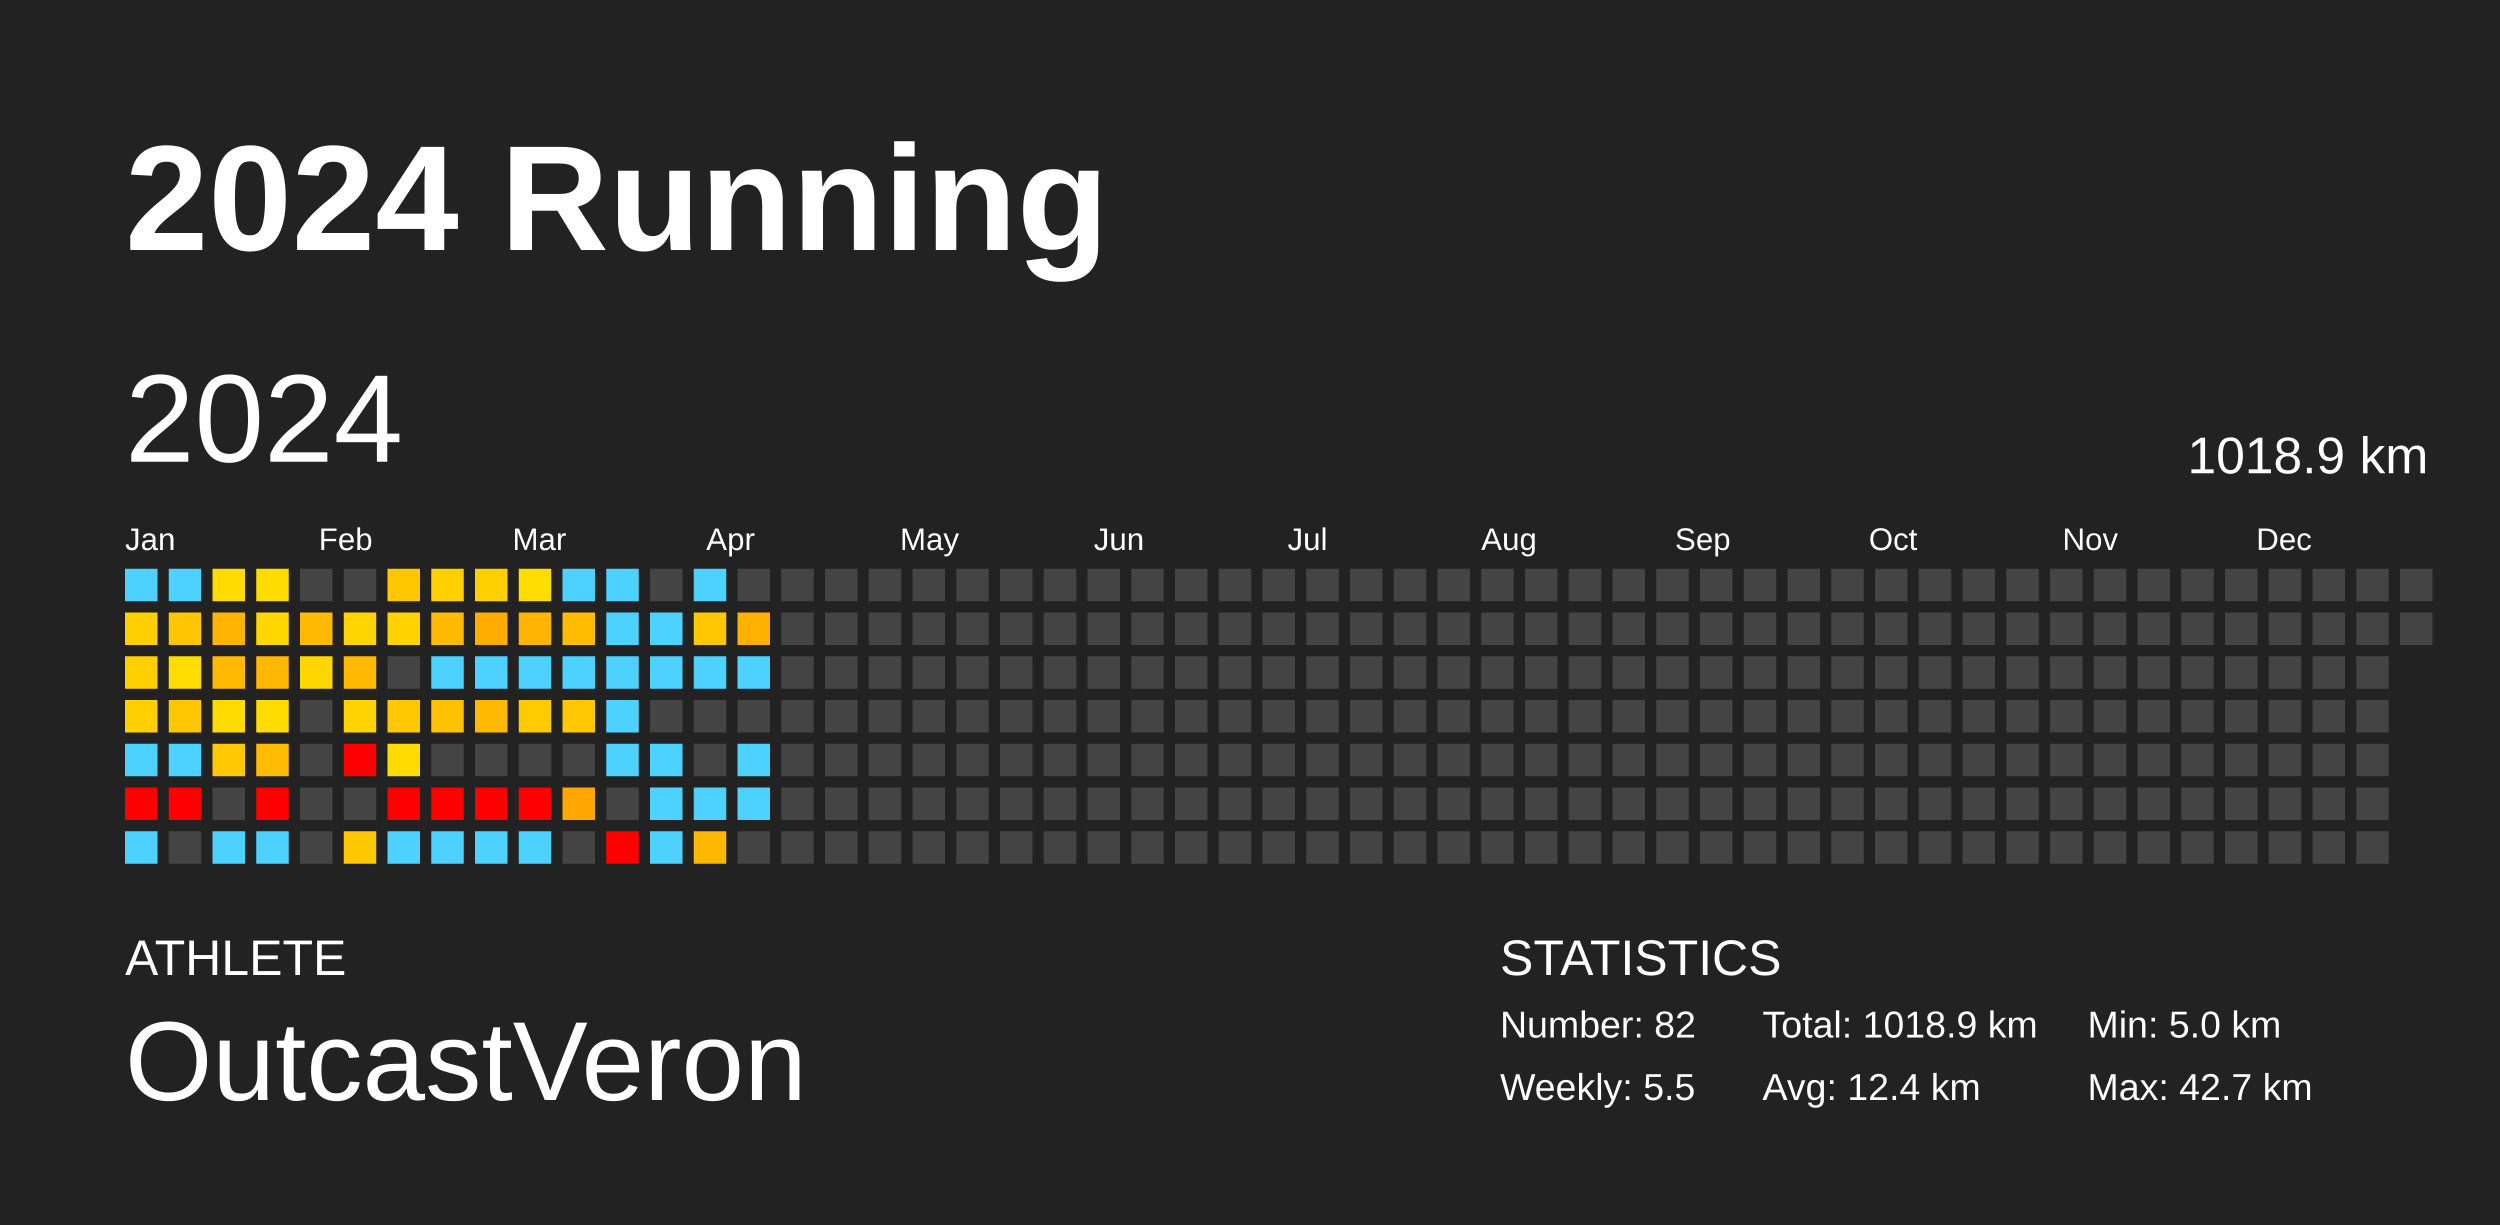
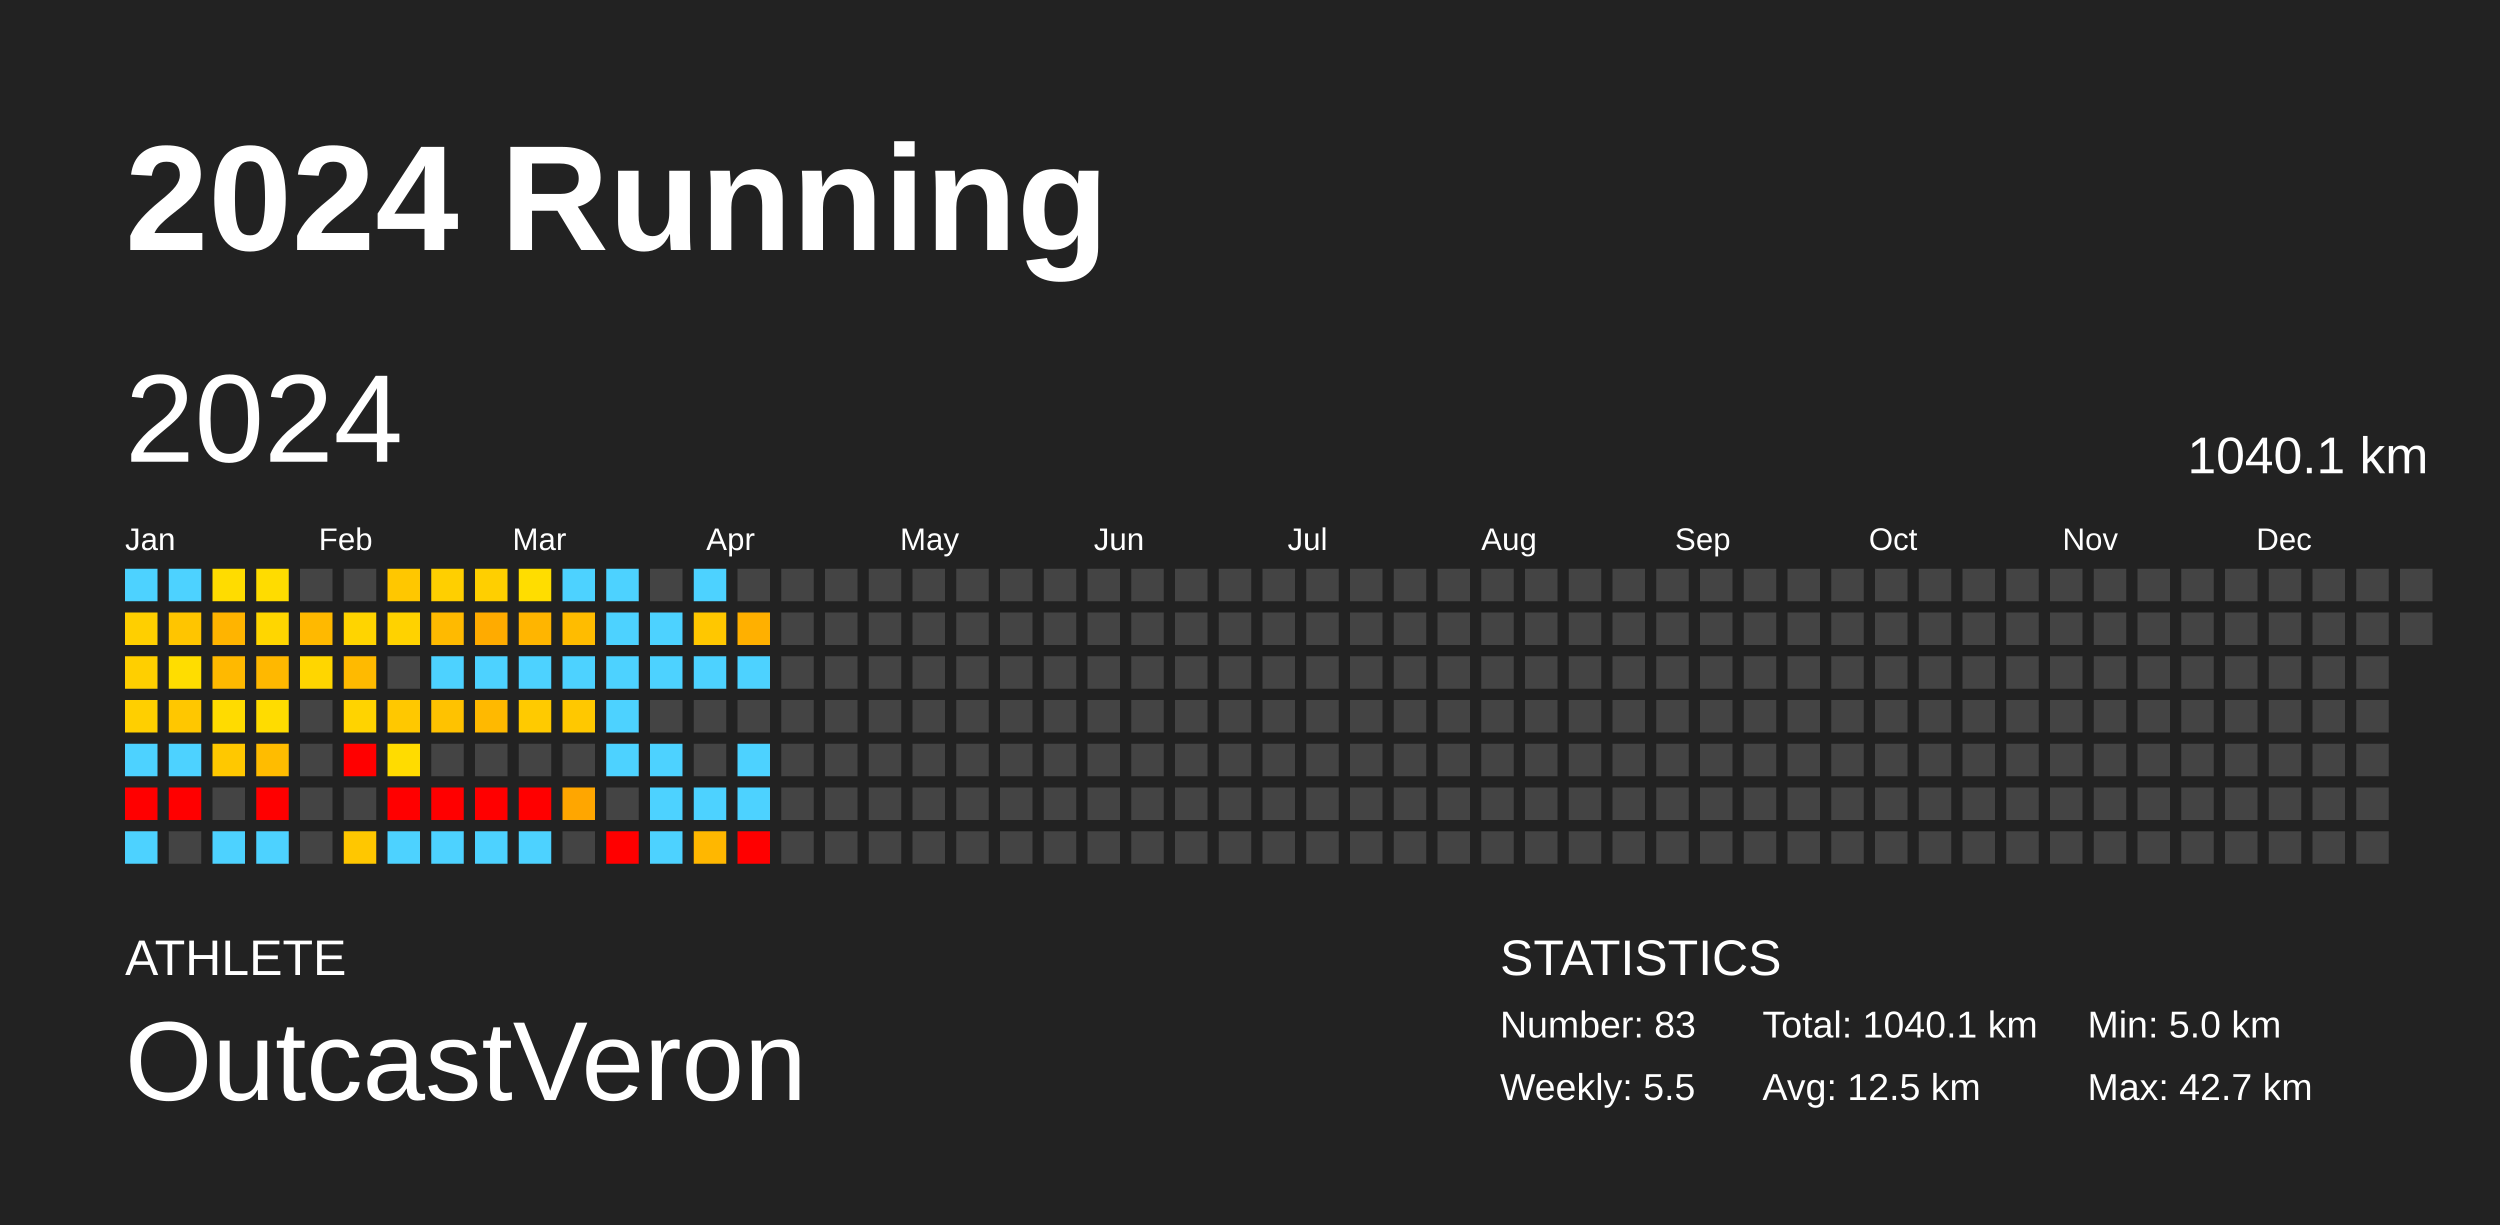
<svg xmlns="http://www.w3.org/2000/svg" baseProfile="full" height="98mm" version="1.1" viewBox="0,0,200,98" width="200mm">
  <defs />
  <rect fill="#222222" height="98" width="200" x="0" y="0" />
  <text fill="#FFFFFF" style="font-size:12px; font-family:Arial; font-weight:bold;" x="10" y="20">2024 Running</text>
  <text fill="#FFFFFF" style="font-size:4px; font-family:Arial" x="10" y="78">ATHLETE</text>
  <text fill="#FFFFFF" style="font-size:9px; font-family:Arial" x="10" y="88">OutcastVeron</text>
  <text fill="#FFFFFF" style="font-size:4px; font-family:Arial" x="120" y="78">STATISTICS</text>
-   <text fill="#FFFFFF" style="font-size:3px; font-family:Arial" x="120" y="83">Number: 82</text>
+   <text fill="#FFFFFF" style="font-size:3px; font-family:Arial" x="120" y="83">Number: 83</text>
  <text fill="#FFFFFF" style="font-size:3px; font-family:Arial" x="120" y="88">Weekly: 5.5</text>
-   <text fill="#FFFFFF" style="font-size:3px; font-family:Arial" x="141" y="83">Total: 1018.9 km</text>
-   <text fill="#FFFFFF" style="font-size:3px; font-family:Arial" x="141" y="88">Avg: 12.4 km</text>
+   <text fill="#FFFFFF" style="font-size:3px; font-family:Arial" x="141" y="83">Total: 1040.1 km</text>
+   <text fill="#FFFFFF" style="font-size:3px; font-family:Arial" x="141" y="88">Avg: 12.5 km</text>
  <text fill="#FFFFFF" style="font-size:3px; font-family:Arial" x="167" y="83">Min: 5.0 km</text>
  <text fill="#FFFFFF" style="font-size:3px; font-family:Arial" x="167" y="88">Max: 42.7 km</text>
  <text dominant-baseline="hanging" fill="#FFFFFF" style="font-size:10.0px; font-family:Arial;" x="10" y="30">2024</text>
-   <text dominant-baseline="hanging" fill="#FFFFFF" style="font-size:4.125px; font-family:Arial;" x="175" y="35">1018.9 km</text>
+   <text dominant-baseline="hanging" fill="#FFFFFF" style="font-size:4.125px; font-family:Arial;" x="175" y="35">1040.1 km</text>
  <text fill="#FFFFFF" style="font-size:2.5px; font-family:Arial" x="10.0" y="44">Jan</text>
  <text fill="#FFFFFF" style="font-size:2.5px; font-family:Arial" x="25.5" y="44">Feb</text>
  <text fill="#FFFFFF" style="font-size:2.5px; font-family:Arial" x="41.0" y="44">Mar</text>
  <text fill="#FFFFFF" style="font-size:2.5px; font-family:Arial" x="56.5" y="44">Apr</text>
  <text fill="#FFFFFF" style="font-size:2.5px; font-family:Arial" x="72.0" y="44">May</text>
  <text fill="#FFFFFF" style="font-size:2.5px; font-family:Arial" x="87.5" y="44">Jun</text>
  <text fill="#FFFFFF" style="font-size:2.5px; font-family:Arial" x="103.0" y="44">Jul</text>
  <text fill="#FFFFFF" style="font-size:2.5px; font-family:Arial" x="118.5" y="44">Aug</text>
  <text fill="#FFFFFF" style="font-size:2.5px; font-family:Arial" x="134.0" y="44">Sep</text>
  <text fill="#FFFFFF" style="font-size:2.5px; font-family:Arial" x="149.5" y="44">Oct</text>
  <text fill="#FFFFFF" style="font-size:2.5px; font-family:Arial" x="165.0" y="44">Nov</text>
  <text fill="#FFFFFF" style="font-size:2.5px; font-family:Arial" x="180.5" y="44">Dec</text>
  <rect fill="#4dd2ff" height="2.6" width="2.6" x="10.0" y="45.5" />
  <rect fill="#ffcf00" height="2.6" width="2.6" x="10.0" y="49.0" />
  <rect fill="#ffcf00" height="2.6" width="2.6" x="10.0" y="52.5" />
  <rect fill="#ffcf00" height="2.6" width="2.6" x="10.0" y="56.0" />
  <rect fill="#4dd2ff" height="2.6" width="2.6" x="10.0" y="59.5" />
  <rect fill="red" height="2.6" width="2.6" x="10.0" y="63.0" />
  <rect fill="#4dd2ff" height="2.6" width="2.6" x="10.0" y="66.5" />
  <rect fill="#4dd2ff" height="2.6" width="2.6" x="13.5" y="45.5" />
  <rect fill="#ffc500" height="2.6" width="2.6" x="13.5" y="49.0" />
  <rect fill="#ffdd00" height="2.6" width="2.6" x="13.5" y="52.5" />
  <rect fill="#ffc700" height="2.6" width="2.6" x="13.5" y="56.0" />
  <rect fill="#4dd2ff" height="2.6" width="2.6" x="13.5" y="59.5" />
  <rect fill="red" height="2.6" width="2.6" x="13.5" y="63.0" />
  <rect fill="#444444" height="2.6" width="2.6" x="13.5" y="66.5" />
  <rect fill="#ffdc00" height="2.6" width="2.6" x="17.0" y="45.5" />
  <rect fill="#ffb400" height="2.6" width="2.6" x="17.0" y="49.0" />
  <rect fill="#ffb900" height="2.6" width="2.6" x="17.0" y="52.5" />
  <rect fill="#ffdb00" height="2.6" width="2.6" x="17.0" y="56.0" />
  <rect fill="#ffc800" height="2.6" width="2.6" x="17.0" y="59.5" />
  <rect fill="#444444" height="2.6" width="2.6" x="17.0" y="63.0" />
  <rect fill="#4dd2ff" height="2.6" width="2.6" x="17.0" y="66.5" />
  <rect fill="#ffdc00" height="2.6" width="2.6" x="20.5" y="45.5" />
  <rect fill="#ffd600" height="2.6" width="2.6" x="20.5" y="49.0" />
  <rect fill="#ffb800" height="2.6" width="2.6" x="20.5" y="52.5" />
  <rect fill="#ffdc00" height="2.6" width="2.6" x="20.5" y="56.0" />
  <rect fill="#ffbc00" height="2.6" width="2.6" x="20.5" y="59.5" />
  <rect fill="red" height="2.6" width="2.6" x="20.5" y="63.0" />
  <rect fill="#4dd2ff" height="2.6" width="2.6" x="20.5" y="66.5" />
  <rect fill="#444444" height="2.6" width="2.6" x="24.0" y="45.5" />
  <rect fill="#ffb900" height="2.6" width="2.6" x="24.0" y="49.0" />
  <rect fill="#ffd600" height="2.6" width="2.6" x="24.0" y="52.5" />
  <rect fill="#444444" height="2.6" width="2.6" x="24.0" y="56.0" />
  <rect fill="#444444" height="2.6" width="2.6" x="24.0" y="59.5" />
  <rect fill="#444444" height="2.6" width="2.6" x="24.0" y="63.0" />
  <rect fill="#444444" height="2.6" width="2.6" x="24.0" y="66.5" />
  <rect fill="#444444" height="2.6" width="2.6" x="27.5" y="45.5" />
  <rect fill="#ffd400" height="2.6" width="2.6" x="27.5" y="49.0" />
  <rect fill="#ffba00" height="2.6" width="2.6" x="27.5" y="52.5" />
  <rect fill="#ffd300" height="2.6" width="2.6" x="27.5" y="56.0" />
  <rect fill="red" height="2.6" width="2.6" x="27.5" y="59.5" />
  <rect fill="#444444" height="2.6" width="2.6" x="27.5" y="63.0" />
  <rect fill="#ffc700" height="2.6" width="2.6" x="27.5" y="66.5" />
  <rect fill="#ffc700" height="2.6" width="2.6" x="31.0" y="45.5" />
  <rect fill="#ffd200" height="2.6" width="2.6" x="31.0" y="49.0" />
  <rect fill="#444444" height="2.6" width="2.6" x="31.0" y="52.5" />
  <rect fill="#ffc800" height="2.6" width="2.6" x="31.0" y="56.0" />
  <rect fill="#ffdc00" height="2.6" width="2.6" x="31.0" y="59.5" />
  <rect fill="red" height="2.6" width="2.6" x="31.0" y="63.0" />
  <rect fill="#4dd2ff" height="2.6" width="2.6" x="31.0" y="66.5" />
  <rect fill="#ffcf00" height="2.6" width="2.6" x="34.5" y="45.5" />
  <rect fill="#ffba00" height="2.6" width="2.6" x="34.5" y="49.0" />
  <rect fill="#4dd2ff" height="2.6" width="2.6" x="34.5" y="52.5" />
  <rect fill="#ffc200" height="2.6" width="2.6" x="34.5" y="56.0" />
  <rect fill="#444444" height="2.6" width="2.6" x="34.5" y="59.5" />
  <rect fill="red" height="2.6" width="2.6" x="34.5" y="63.0" />
  <rect fill="#4dd2ff" height="2.6" width="2.6" x="34.5" y="66.5" />
  <rect fill="#ffcf00" height="2.6" width="2.6" x="38.0" y="45.5" />
  <rect fill="#ffab00" height="2.6" width="2.6" x="38.0" y="49.0" />
  <rect fill="#4dd2ff" height="2.6" width="2.6" x="38.0" y="52.5" />
  <rect fill="#ffb900" height="2.6" width="2.6" x="38.0" y="56.0" />
  <rect fill="#444444" height="2.6" width="2.6" x="38.0" y="59.5" />
  <rect fill="red" height="2.6" width="2.6" x="38.0" y="63.0" />
  <rect fill="#4dd2ff" height="2.6" width="2.6" x="38.0" y="66.5" />
  <rect fill="#ffdd00" height="2.6" width="2.6" x="41.5" y="45.5" />
  <rect fill="#ffb500" height="2.6" width="2.6" x="41.5" y="49.0" />
  <rect fill="#4dd2ff" height="2.6" width="2.6" x="41.5" y="52.5" />
  <rect fill="#ffca00" height="2.6" width="2.6" x="41.5" y="56.0" />
  <rect fill="#444444" height="2.6" width="2.6" x="41.5" y="59.5" />
  <rect fill="red" height="2.6" width="2.6" x="41.5" y="63.0" />
  <rect fill="#4dd2ff" height="2.6" width="2.6" x="41.5" y="66.5" />
  <rect fill="#4dd2ff" height="2.6" width="2.6" x="45.0" y="45.5" />
  <rect fill="#ffbc00" height="2.6" width="2.6" x="45.0" y="49.0" />
  <rect fill="#4dd2ff" height="2.6" width="2.6" x="45.0" y="52.5" />
  <rect fill="#ffc800" height="2.6" width="2.6" x="45.0" y="56.0" />
  <rect fill="#444444" height="2.6" width="2.6" x="45.0" y="59.5" />
  <rect fill="#ffa600" height="2.6" width="2.6" x="45.0" y="63.0" />
  <rect fill="#444444" height="2.6" width="2.6" x="45.0" y="66.5" />
  <rect fill="#4dd2ff" height="2.6" width="2.6" x="48.5" y="45.5" />
  <rect fill="#4dd2ff" height="2.6" width="2.6" x="48.5" y="49.0" />
  <rect fill="#4dd2ff" height="2.6" width="2.6" x="48.5" y="52.5" />
  <rect fill="#4dd2ff" height="2.6" width="2.6" x="48.5" y="56.0" />
  <rect fill="#4dd2ff" height="2.6" width="2.6" x="48.5" y="59.5" />
  <rect fill="#444444" height="2.6" width="2.6" x="48.5" y="63.0" />
  <rect fill="red" height="2.6" width="2.6" x="48.5" y="66.5" />
  <rect fill="#444444" height="2.6" width="2.6" x="52.0" y="45.5" />
  <rect fill="#4dd2ff" height="2.6" width="2.6" x="52.0" y="49.0" />
  <rect fill="#4dd2ff" height="2.6" width="2.6" x="52.0" y="52.5" />
  <rect fill="#444444" height="2.6" width="2.6" x="52.0" y="56.0" />
  <rect fill="#4dd2ff" height="2.6" width="2.6" x="52.0" y="59.5" />
  <rect fill="#4dd2ff" height="2.6" width="2.6" x="52.0" y="63.0" />
  <rect fill="#4dd2ff" height="2.6" width="2.6" x="52.0" y="66.5" />
  <rect fill="#4dd2ff" height="2.6" width="2.6" x="55.5" y="45.5" />
  <rect fill="#ffc700" height="2.6" width="2.6" x="55.5" y="49.0" />
  <rect fill="#4dd2ff" height="2.6" width="2.6" x="55.5" y="52.5" />
  <rect fill="#444444" height="2.6" width="2.6" x="55.5" y="56.0" />
  <rect fill="#444444" height="2.6" width="2.6" x="55.5" y="59.5" />
  <rect fill="#4dd2ff" height="2.6" width="2.6" x="55.5" y="63.0" />
  <rect fill="#ffb700" height="2.6" width="2.6" x="55.5" y="66.5" />
  <rect fill="#444444" height="2.6" width="2.6" x="59.0" y="45.5" />
  <rect fill="#ffb000" height="2.6" width="2.6" x="59.0" y="49.0" />
  <rect fill="#4dd2ff" height="2.6" width="2.6" x="59.0" y="52.5" />
  <rect fill="#444444" height="2.6" width="2.6" x="59.0" y="56.0" />
  <rect fill="#4dd2ff" height="2.6" width="2.6" x="59.0" y="59.5" />
  <rect fill="#4dd2ff" height="2.6" width="2.6" x="59.0" y="63.0" />
-   <rect fill="#444444" height="2.6" width="2.6" x="59.0" y="66.5" />
+   <rect fill="red" height="2.6" width="2.6" x="59.0" y="66.5" />
  <rect fill="#444444" height="2.6" width="2.6" x="62.5" y="45.5" />
  <rect fill="#444444" height="2.6" width="2.6" x="62.5" y="49.0" />
  <rect fill="#444444" height="2.6" width="2.6" x="62.5" y="52.5" />
  <rect fill="#444444" height="2.6" width="2.6" x="62.5" y="56.0" />
  <rect fill="#444444" height="2.6" width="2.6" x="62.5" y="59.5" />
  <rect fill="#444444" height="2.6" width="2.6" x="62.5" y="63.0" />
  <rect fill="#444444" height="2.6" width="2.6" x="62.5" y="66.5" />
  <rect fill="#444444" height="2.6" width="2.6" x="66.0" y="45.5" />
  <rect fill="#444444" height="2.6" width="2.6" x="66.0" y="49.0" />
  <rect fill="#444444" height="2.6" width="2.6" x="66.0" y="52.5" />
  <rect fill="#444444" height="2.6" width="2.6" x="66.0" y="56.0" />
  <rect fill="#444444" height="2.6" width="2.6" x="66.0" y="59.5" />
  <rect fill="#444444" height="2.6" width="2.6" x="66.0" y="63.0" />
  <rect fill="#444444" height="2.6" width="2.6" x="66.0" y="66.5" />
  <rect fill="#444444" height="2.6" width="2.6" x="69.5" y="45.5" />
  <rect fill="#444444" height="2.6" width="2.6" x="69.5" y="49.0" />
  <rect fill="#444444" height="2.6" width="2.6" x="69.5" y="52.5" />
  <rect fill="#444444" height="2.6" width="2.6" x="69.5" y="56.0" />
  <rect fill="#444444" height="2.6" width="2.6" x="69.5" y="59.5" />
  <rect fill="#444444" height="2.6" width="2.6" x="69.5" y="63.0" />
  <rect fill="#444444" height="2.6" width="2.6" x="69.5" y="66.5" />
  <rect fill="#444444" height="2.6" width="2.6" x="73.0" y="45.5" />
  <rect fill="#444444" height="2.6" width="2.6" x="73.0" y="49.0" />
  <rect fill="#444444" height="2.6" width="2.6" x="73.0" y="52.5" />
  <rect fill="#444444" height="2.6" width="2.6" x="73.0" y="56.0" />
  <rect fill="#444444" height="2.6" width="2.6" x="73.0" y="59.5" />
  <rect fill="#444444" height="2.6" width="2.6" x="73.0" y="63.0" />
  <rect fill="#444444" height="2.6" width="2.6" x="73.0" y="66.5" />
  <rect fill="#444444" height="2.6" width="2.6" x="76.5" y="45.5" />
  <rect fill="#444444" height="2.6" width="2.6" x="76.5" y="49.0" />
  <rect fill="#444444" height="2.6" width="2.6" x="76.5" y="52.5" />
  <rect fill="#444444" height="2.6" width="2.6" x="76.5" y="56.0" />
  <rect fill="#444444" height="2.6" width="2.6" x="76.5" y="59.5" />
  <rect fill="#444444" height="2.6" width="2.6" x="76.5" y="63.0" />
  <rect fill="#444444" height="2.6" width="2.6" x="76.5" y="66.5" />
  <rect fill="#444444" height="2.6" width="2.6" x="80.0" y="45.5" />
  <rect fill="#444444" height="2.6" width="2.6" x="80.0" y="49.0" />
  <rect fill="#444444" height="2.6" width="2.6" x="80.0" y="52.5" />
  <rect fill="#444444" height="2.6" width="2.6" x="80.0" y="56.0" />
  <rect fill="#444444" height="2.6" width="2.6" x="80.0" y="59.5" />
  <rect fill="#444444" height="2.6" width="2.6" x="80.0" y="63.0" />
  <rect fill="#444444" height="2.6" width="2.6" x="80.0" y="66.5" />
  <rect fill="#444444" height="2.6" width="2.6" x="83.5" y="45.5" />
  <rect fill="#444444" height="2.6" width="2.6" x="83.5" y="49.0" />
  <rect fill="#444444" height="2.6" width="2.6" x="83.5" y="52.5" />
  <rect fill="#444444" height="2.6" width="2.6" x="83.5" y="56.0" />
  <rect fill="#444444" height="2.6" width="2.6" x="83.5" y="59.5" />
  <rect fill="#444444" height="2.6" width="2.6" x="83.5" y="63.0" />
  <rect fill="#444444" height="2.6" width="2.6" x="83.5" y="66.5" />
  <rect fill="#444444" height="2.6" width="2.6" x="87.0" y="45.5" />
  <rect fill="#444444" height="2.6" width="2.6" x="87.0" y="49.0" />
  <rect fill="#444444" height="2.6" width="2.6" x="87.0" y="52.5" />
  <rect fill="#444444" height="2.6" width="2.6" x="87.0" y="56.0" />
  <rect fill="#444444" height="2.6" width="2.6" x="87.0" y="59.5" />
  <rect fill="#444444" height="2.6" width="2.6" x="87.0" y="63.0" />
  <rect fill="#444444" height="2.6" width="2.6" x="87.0" y="66.5" />
  <rect fill="#444444" height="2.6" width="2.6" x="90.5" y="45.5" />
  <rect fill="#444444" height="2.6" width="2.6" x="90.5" y="49.0" />
  <rect fill="#444444" height="2.6" width="2.6" x="90.5" y="52.5" />
  <rect fill="#444444" height="2.6" width="2.6" x="90.5" y="56.0" />
  <rect fill="#444444" height="2.6" width="2.6" x="90.5" y="59.5" />
  <rect fill="#444444" height="2.6" width="2.6" x="90.5" y="63.0" />
  <rect fill="#444444" height="2.6" width="2.6" x="90.5" y="66.5" />
  <rect fill="#444444" height="2.6" width="2.6" x="94.0" y="45.5" />
  <rect fill="#444444" height="2.6" width="2.6" x="94.0" y="49.0" />
  <rect fill="#444444" height="2.6" width="2.6" x="94.0" y="52.5" />
  <rect fill="#444444" height="2.6" width="2.6" x="94.0" y="56.0" />
  <rect fill="#444444" height="2.6" width="2.6" x="94.0" y="59.5" />
  <rect fill="#444444" height="2.6" width="2.6" x="94.0" y="63.0" />
  <rect fill="#444444" height="2.6" width="2.6" x="94.0" y="66.5" />
  <rect fill="#444444" height="2.6" width="2.6" x="97.5" y="45.5" />
  <rect fill="#444444" height="2.6" width="2.6" x="97.5" y="49.0" />
  <rect fill="#444444" height="2.6" width="2.6" x="97.5" y="52.5" />
  <rect fill="#444444" height="2.6" width="2.6" x="97.5" y="56.0" />
  <rect fill="#444444" height="2.6" width="2.6" x="97.5" y="59.5" />
  <rect fill="#444444" height="2.6" width="2.6" x="97.5" y="63.0" />
  <rect fill="#444444" height="2.6" width="2.6" x="97.5" y="66.5" />
  <rect fill="#444444" height="2.6" width="2.6" x="101.0" y="45.5" />
  <rect fill="#444444" height="2.6" width="2.6" x="101.0" y="49.0" />
  <rect fill="#444444" height="2.6" width="2.6" x="101.0" y="52.5" />
  <rect fill="#444444" height="2.6" width="2.6" x="101.0" y="56.0" />
  <rect fill="#444444" height="2.6" width="2.6" x="101.0" y="59.5" />
  <rect fill="#444444" height="2.6" width="2.6" x="101.0" y="63.0" />
  <rect fill="#444444" height="2.6" width="2.6" x="101.0" y="66.5" />
  <rect fill="#444444" height="2.6" width="2.6" x="104.5" y="45.5" />
  <rect fill="#444444" height="2.6" width="2.6" x="104.5" y="49.0" />
  <rect fill="#444444" height="2.6" width="2.6" x="104.5" y="52.5" />
  <rect fill="#444444" height="2.6" width="2.6" x="104.5" y="56.0" />
  <rect fill="#444444" height="2.6" width="2.6" x="104.5" y="59.5" />
  <rect fill="#444444" height="2.6" width="2.6" x="104.5" y="63.0" />
  <rect fill="#444444" height="2.6" width="2.6" x="104.5" y="66.5" />
  <rect fill="#444444" height="2.6" width="2.6" x="108.0" y="45.5" />
  <rect fill="#444444" height="2.6" width="2.6" x="108.0" y="49.0" />
  <rect fill="#444444" height="2.6" width="2.6" x="108.0" y="52.5" />
  <rect fill="#444444" height="2.6" width="2.6" x="108.0" y="56.0" />
  <rect fill="#444444" height="2.6" width="2.6" x="108.0" y="59.5" />
  <rect fill="#444444" height="2.6" width="2.6" x="108.0" y="63.0" />
  <rect fill="#444444" height="2.6" width="2.6" x="108.0" y="66.5" />
  <rect fill="#444444" height="2.6" width="2.6" x="111.5" y="45.5" />
  <rect fill="#444444" height="2.6" width="2.6" x="111.5" y="49.0" />
  <rect fill="#444444" height="2.6" width="2.6" x="111.5" y="52.5" />
  <rect fill="#444444" height="2.6" width="2.6" x="111.5" y="56.0" />
  <rect fill="#444444" height="2.6" width="2.6" x="111.5" y="59.5" />
  <rect fill="#444444" height="2.6" width="2.6" x="111.5" y="63.0" />
  <rect fill="#444444" height="2.6" width="2.6" x="111.5" y="66.5" />
  <rect fill="#444444" height="2.6" width="2.6" x="115.0" y="45.5" />
  <rect fill="#444444" height="2.6" width="2.6" x="115.0" y="49.0" />
  <rect fill="#444444" height="2.6" width="2.6" x="115.0" y="52.5" />
  <rect fill="#444444" height="2.6" width="2.6" x="115.0" y="56.0" />
  <rect fill="#444444" height="2.6" width="2.6" x="115.0" y="59.5" />
  <rect fill="#444444" height="2.6" width="2.6" x="115.0" y="63.0" />
  <rect fill="#444444" height="2.6" width="2.6" x="115.0" y="66.5" />
  <rect fill="#444444" height="2.6" width="2.6" x="118.5" y="45.5" />
  <rect fill="#444444" height="2.6" width="2.6" x="118.5" y="49.0" />
  <rect fill="#444444" height="2.6" width="2.6" x="118.5" y="52.5" />
  <rect fill="#444444" height="2.6" width="2.6" x="118.5" y="56.0" />
  <rect fill="#444444" height="2.6" width="2.6" x="118.5" y="59.5" />
  <rect fill="#444444" height="2.6" width="2.6" x="118.5" y="63.0" />
  <rect fill="#444444" height="2.6" width="2.6" x="118.5" y="66.5" />
  <rect fill="#444444" height="2.6" width="2.6" x="122.0" y="45.5" />
  <rect fill="#444444" height="2.6" width="2.6" x="122.0" y="49.0" />
  <rect fill="#444444" height="2.6" width="2.6" x="122.0" y="52.5" />
  <rect fill="#444444" height="2.6" width="2.6" x="122.0" y="56.0" />
  <rect fill="#444444" height="2.6" width="2.6" x="122.0" y="59.5" />
  <rect fill="#444444" height="2.6" width="2.6" x="122.0" y="63.0" />
  <rect fill="#444444" height="2.6" width="2.6" x="122.0" y="66.5" />
  <rect fill="#444444" height="2.6" width="2.6" x="125.5" y="45.5" />
  <rect fill="#444444" height="2.6" width="2.6" x="125.5" y="49.0" />
  <rect fill="#444444" height="2.6" width="2.6" x="125.5" y="52.5" />
  <rect fill="#444444" height="2.6" width="2.6" x="125.5" y="56.0" />
  <rect fill="#444444" height="2.6" width="2.6" x="125.5" y="59.5" />
  <rect fill="#444444" height="2.6" width="2.6" x="125.5" y="63.0" />
  <rect fill="#444444" height="2.6" width="2.6" x="125.5" y="66.5" />
  <rect fill="#444444" height="2.6" width="2.6" x="129.0" y="45.5" />
  <rect fill="#444444" height="2.6" width="2.6" x="129.0" y="49.0" />
  <rect fill="#444444" height="2.6" width="2.6" x="129.0" y="52.5" />
  <rect fill="#444444" height="2.6" width="2.6" x="129.0" y="56.0" />
  <rect fill="#444444" height="2.6" width="2.6" x="129.0" y="59.5" />
  <rect fill="#444444" height="2.6" width="2.6" x="129.0" y="63.0" />
  <rect fill="#444444" height="2.6" width="2.6" x="129.0" y="66.5" />
  <rect fill="#444444" height="2.6" width="2.6" x="132.5" y="45.5" />
  <rect fill="#444444" height="2.6" width="2.6" x="132.5" y="49.0" />
  <rect fill="#444444" height="2.6" width="2.6" x="132.5" y="52.5" />
  <rect fill="#444444" height="2.6" width="2.6" x="132.5" y="56.0" />
  <rect fill="#444444" height="2.6" width="2.6" x="132.5" y="59.5" />
  <rect fill="#444444" height="2.6" width="2.6" x="132.5" y="63.0" />
  <rect fill="#444444" height="2.6" width="2.6" x="132.5" y="66.5" />
  <rect fill="#444444" height="2.6" width="2.6" x="136.0" y="45.5" />
  <rect fill="#444444" height="2.6" width="2.6" x="136.0" y="49.0" />
  <rect fill="#444444" height="2.6" width="2.6" x="136.0" y="52.5" />
  <rect fill="#444444" height="2.6" width="2.6" x="136.0" y="56.0" />
  <rect fill="#444444" height="2.6" width="2.6" x="136.0" y="59.5" />
  <rect fill="#444444" height="2.6" width="2.6" x="136.0" y="63.0" />
  <rect fill="#444444" height="2.6" width="2.6" x="136.0" y="66.5" />
  <rect fill="#444444" height="2.6" width="2.6" x="139.5" y="45.5" />
  <rect fill="#444444" height="2.6" width="2.6" x="139.5" y="49.0" />
  <rect fill="#444444" height="2.6" width="2.6" x="139.5" y="52.5" />
  <rect fill="#444444" height="2.6" width="2.6" x="139.5" y="56.0" />
  <rect fill="#444444" height="2.6" width="2.6" x="139.5" y="59.5" />
  <rect fill="#444444" height="2.6" width="2.6" x="139.5" y="63.0" />
  <rect fill="#444444" height="2.6" width="2.6" x="139.5" y="66.5" />
  <rect fill="#444444" height="2.6" width="2.6" x="143.0" y="45.5" />
  <rect fill="#444444" height="2.6" width="2.6" x="143.0" y="49.0" />
  <rect fill="#444444" height="2.6" width="2.6" x="143.0" y="52.5" />
  <rect fill="#444444" height="2.6" width="2.6" x="143.0" y="56.0" />
  <rect fill="#444444" height="2.6" width="2.6" x="143.0" y="59.5" />
  <rect fill="#444444" height="2.6" width="2.6" x="143.0" y="63.0" />
  <rect fill="#444444" height="2.6" width="2.6" x="143.0" y="66.5" />
  <rect fill="#444444" height="2.6" width="2.6" x="146.5" y="45.5" />
  <rect fill="#444444" height="2.6" width="2.6" x="146.5" y="49.0" />
  <rect fill="#444444" height="2.6" width="2.6" x="146.5" y="52.5" />
  <rect fill="#444444" height="2.6" width="2.6" x="146.5" y="56.0" />
  <rect fill="#444444" height="2.6" width="2.6" x="146.5" y="59.5" />
  <rect fill="#444444" height="2.6" width="2.6" x="146.5" y="63.0" />
  <rect fill="#444444" height="2.6" width="2.6" x="146.5" y="66.5" />
  <rect fill="#444444" height="2.6" width="2.6" x="150.0" y="45.5" />
  <rect fill="#444444" height="2.6" width="2.6" x="150.0" y="49.0" />
  <rect fill="#444444" height="2.6" width="2.6" x="150.0" y="52.5" />
  <rect fill="#444444" height="2.6" width="2.6" x="150.0" y="56.0" />
  <rect fill="#444444" height="2.6" width="2.6" x="150.0" y="59.5" />
  <rect fill="#444444" height="2.6" width="2.6" x="150.0" y="63.0" />
  <rect fill="#444444" height="2.6" width="2.6" x="150.0" y="66.5" />
  <rect fill="#444444" height="2.6" width="2.6" x="153.5" y="45.5" />
  <rect fill="#444444" height="2.6" width="2.6" x="153.5" y="49.0" />
  <rect fill="#444444" height="2.6" width="2.6" x="153.5" y="52.5" />
  <rect fill="#444444" height="2.6" width="2.6" x="153.5" y="56.0" />
  <rect fill="#444444" height="2.6" width="2.6" x="153.5" y="59.5" />
  <rect fill="#444444" height="2.6" width="2.6" x="153.5" y="63.0" />
  <rect fill="#444444" height="2.6" width="2.6" x="153.5" y="66.5" />
  <rect fill="#444444" height="2.6" width="2.6" x="157.0" y="45.5" />
  <rect fill="#444444" height="2.6" width="2.6" x="157.0" y="49.0" />
  <rect fill="#444444" height="2.6" width="2.6" x="157.0" y="52.5" />
  <rect fill="#444444" height="2.6" width="2.6" x="157.0" y="56.0" />
  <rect fill="#444444" height="2.6" width="2.6" x="157.0" y="59.5" />
  <rect fill="#444444" height="2.6" width="2.6" x="157.0" y="63.0" />
  <rect fill="#444444" height="2.6" width="2.6" x="157.0" y="66.5" />
  <rect fill="#444444" height="2.6" width="2.6" x="160.5" y="45.5" />
  <rect fill="#444444" height="2.6" width="2.6" x="160.5" y="49.0" />
  <rect fill="#444444" height="2.6" width="2.6" x="160.5" y="52.5" />
  <rect fill="#444444" height="2.6" width="2.6" x="160.5" y="56.0" />
  <rect fill="#444444" height="2.6" width="2.6" x="160.5" y="59.5" />
  <rect fill="#444444" height="2.6" width="2.6" x="160.5" y="63.0" />
  <rect fill="#444444" height="2.6" width="2.6" x="160.5" y="66.5" />
  <rect fill="#444444" height="2.6" width="2.6" x="164.0" y="45.5" />
  <rect fill="#444444" height="2.6" width="2.6" x="164.0" y="49.0" />
  <rect fill="#444444" height="2.6" width="2.6" x="164.0" y="52.5" />
  <rect fill="#444444" height="2.6" width="2.6" x="164.0" y="56.0" />
  <rect fill="#444444" height="2.6" width="2.6" x="164.0" y="59.5" />
  <rect fill="#444444" height="2.6" width="2.6" x="164.0" y="63.0" />
  <rect fill="#444444" height="2.6" width="2.6" x="164.0" y="66.5" />
  <rect fill="#444444" height="2.6" width="2.6" x="167.5" y="45.5" />
  <rect fill="#444444" height="2.6" width="2.6" x="167.5" y="49.0" />
  <rect fill="#444444" height="2.6" width="2.6" x="167.5" y="52.5" />
  <rect fill="#444444" height="2.6" width="2.6" x="167.5" y="56.0" />
  <rect fill="#444444" height="2.6" width="2.6" x="167.5" y="59.5" />
  <rect fill="#444444" height="2.6" width="2.6" x="167.5" y="63.0" />
  <rect fill="#444444" height="2.6" width="2.6" x="167.5" y="66.5" />
  <rect fill="#444444" height="2.6" width="2.6" x="171.0" y="45.5" />
  <rect fill="#444444" height="2.6" width="2.6" x="171.0" y="49.0" />
  <rect fill="#444444" height="2.6" width="2.6" x="171.0" y="52.5" />
  <rect fill="#444444" height="2.6" width="2.6" x="171.0" y="56.0" />
  <rect fill="#444444" height="2.6" width="2.6" x="171.0" y="59.5" />
  <rect fill="#444444" height="2.6" width="2.6" x="171.0" y="63.0" />
  <rect fill="#444444" height="2.6" width="2.6" x="171.0" y="66.5" />
  <rect fill="#444444" height="2.6" width="2.6" x="174.5" y="45.5" />
  <rect fill="#444444" height="2.6" width="2.6" x="174.5" y="49.0" />
  <rect fill="#444444" height="2.6" width="2.6" x="174.5" y="52.5" />
  <rect fill="#444444" height="2.6" width="2.6" x="174.5" y="56.0" />
  <rect fill="#444444" height="2.6" width="2.6" x="174.5" y="59.5" />
  <rect fill="#444444" height="2.6" width="2.6" x="174.5" y="63.0" />
  <rect fill="#444444" height="2.6" width="2.6" x="174.5" y="66.5" />
  <rect fill="#444444" height="2.6" width="2.6" x="178.0" y="45.5" />
  <rect fill="#444444" height="2.6" width="2.6" x="178.0" y="49.0" />
  <rect fill="#444444" height="2.6" width="2.6" x="178.0" y="52.5" />
  <rect fill="#444444" height="2.6" width="2.6" x="178.0" y="56.0" />
  <rect fill="#444444" height="2.6" width="2.6" x="178.0" y="59.5" />
  <rect fill="#444444" height="2.6" width="2.6" x="178.0" y="63.0" />
  <rect fill="#444444" height="2.6" width="2.6" x="178.0" y="66.5" />
  <rect fill="#444444" height="2.6" width="2.6" x="181.5" y="45.5" />
  <rect fill="#444444" height="2.6" width="2.6" x="181.5" y="49.0" />
  <rect fill="#444444" height="2.6" width="2.6" x="181.5" y="52.5" />
  <rect fill="#444444" height="2.6" width="2.6" x="181.5" y="56.0" />
  <rect fill="#444444" height="2.6" width="2.6" x="181.5" y="59.5" />
  <rect fill="#444444" height="2.6" width="2.6" x="181.5" y="63.0" />
  <rect fill="#444444" height="2.6" width="2.6" x="181.5" y="66.5" />
  <rect fill="#444444" height="2.6" width="2.6" x="185.0" y="45.5" />
  <rect fill="#444444" height="2.6" width="2.6" x="185.0" y="49.0" />
  <rect fill="#444444" height="2.6" width="2.6" x="185.0" y="52.5" />
  <rect fill="#444444" height="2.6" width="2.6" x="185.0" y="56.0" />
  <rect fill="#444444" height="2.6" width="2.6" x="185.0" y="59.5" />
  <rect fill="#444444" height="2.6" width="2.6" x="185.0" y="63.0" />
  <rect fill="#444444" height="2.6" width="2.6" x="185.0" y="66.5" />
  <rect fill="#444444" height="2.6" width="2.6" x="188.5" y="45.5" />
  <rect fill="#444444" height="2.6" width="2.6" x="188.5" y="49.0" />
  <rect fill="#444444" height="2.6" width="2.6" x="188.5" y="52.5" />
  <rect fill="#444444" height="2.6" width="2.6" x="188.5" y="56.0" />
  <rect fill="#444444" height="2.6" width="2.6" x="188.5" y="59.5" />
  <rect fill="#444444" height="2.6" width="2.6" x="188.5" y="63.0" />
  <rect fill="#444444" height="2.6" width="2.6" x="188.5" y="66.5" />
  <rect fill="#444444" height="2.6" width="2.6" x="192.0" y="45.5" />
  <rect fill="#444444" height="2.6" width="2.6" x="192.0" y="49.0" />
</svg>
